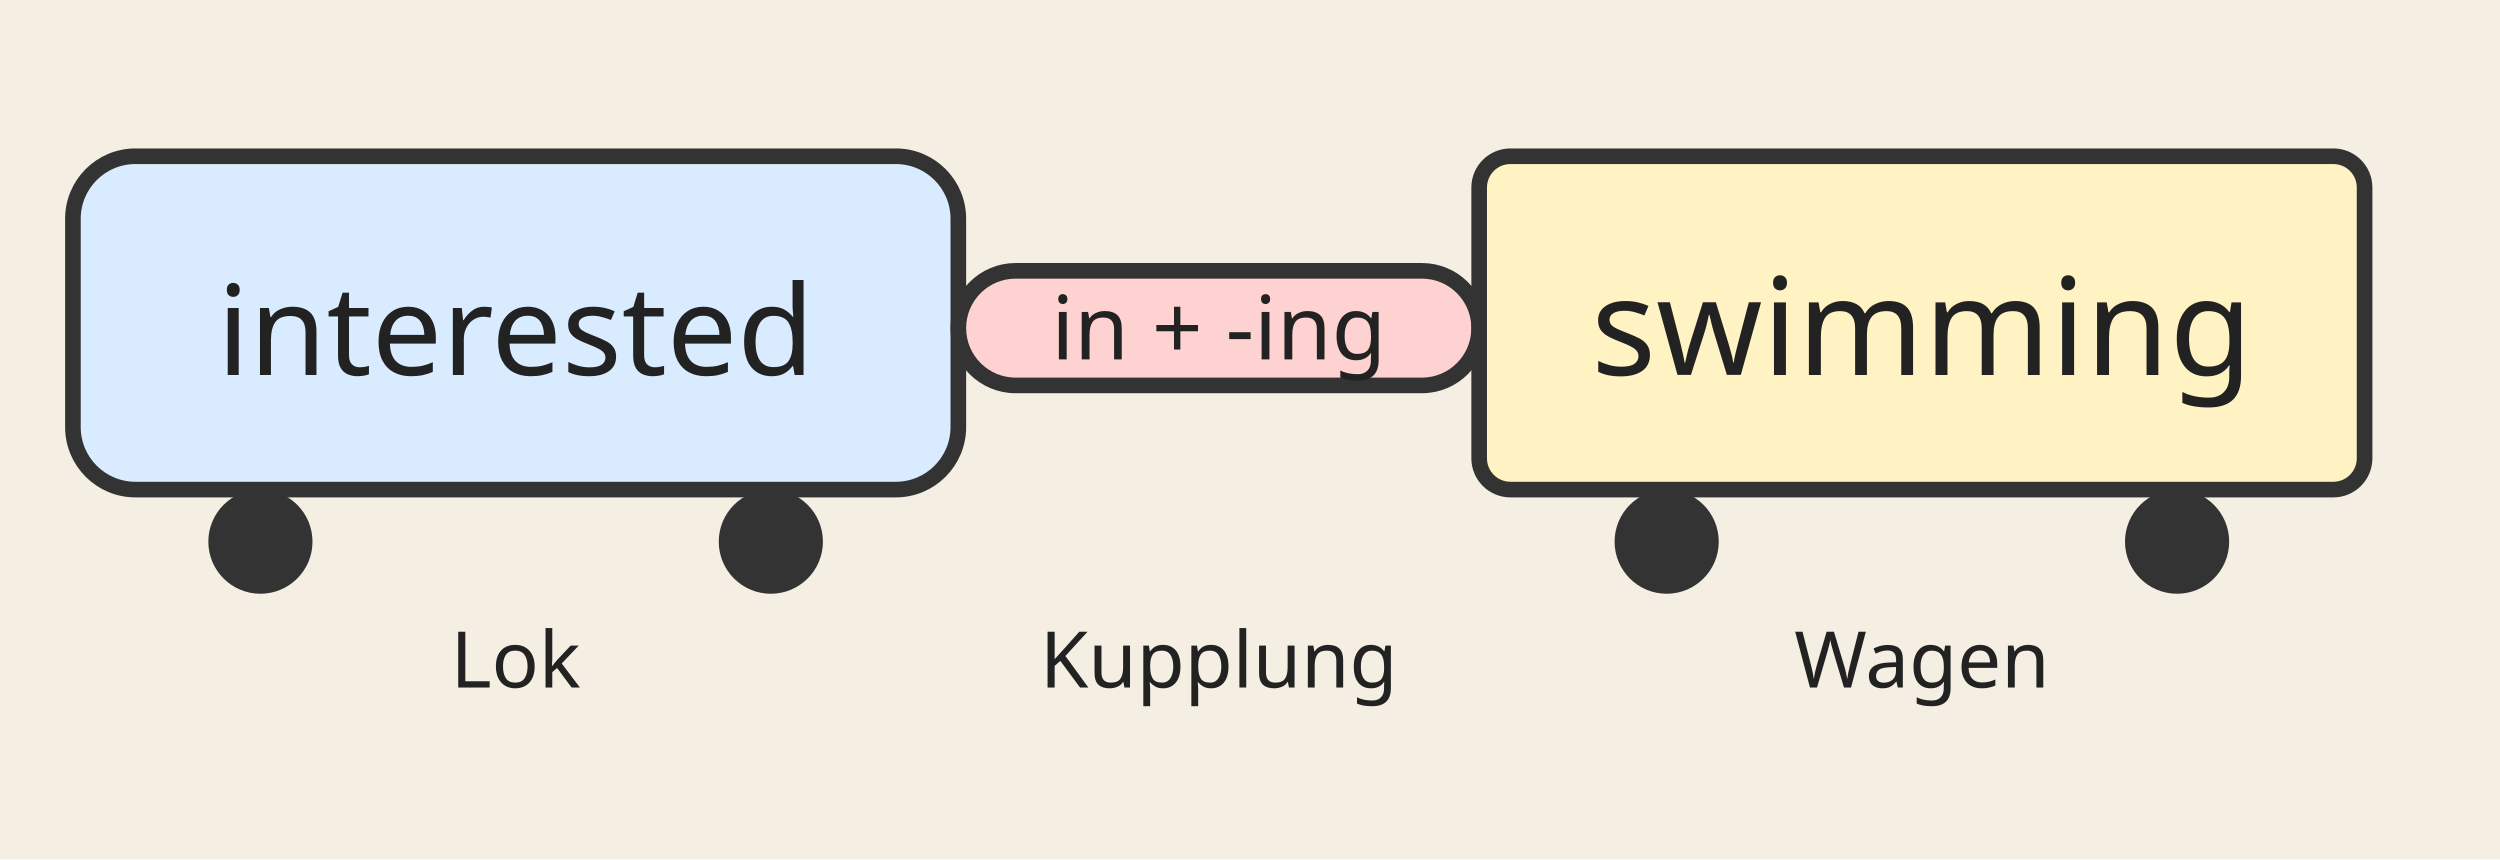
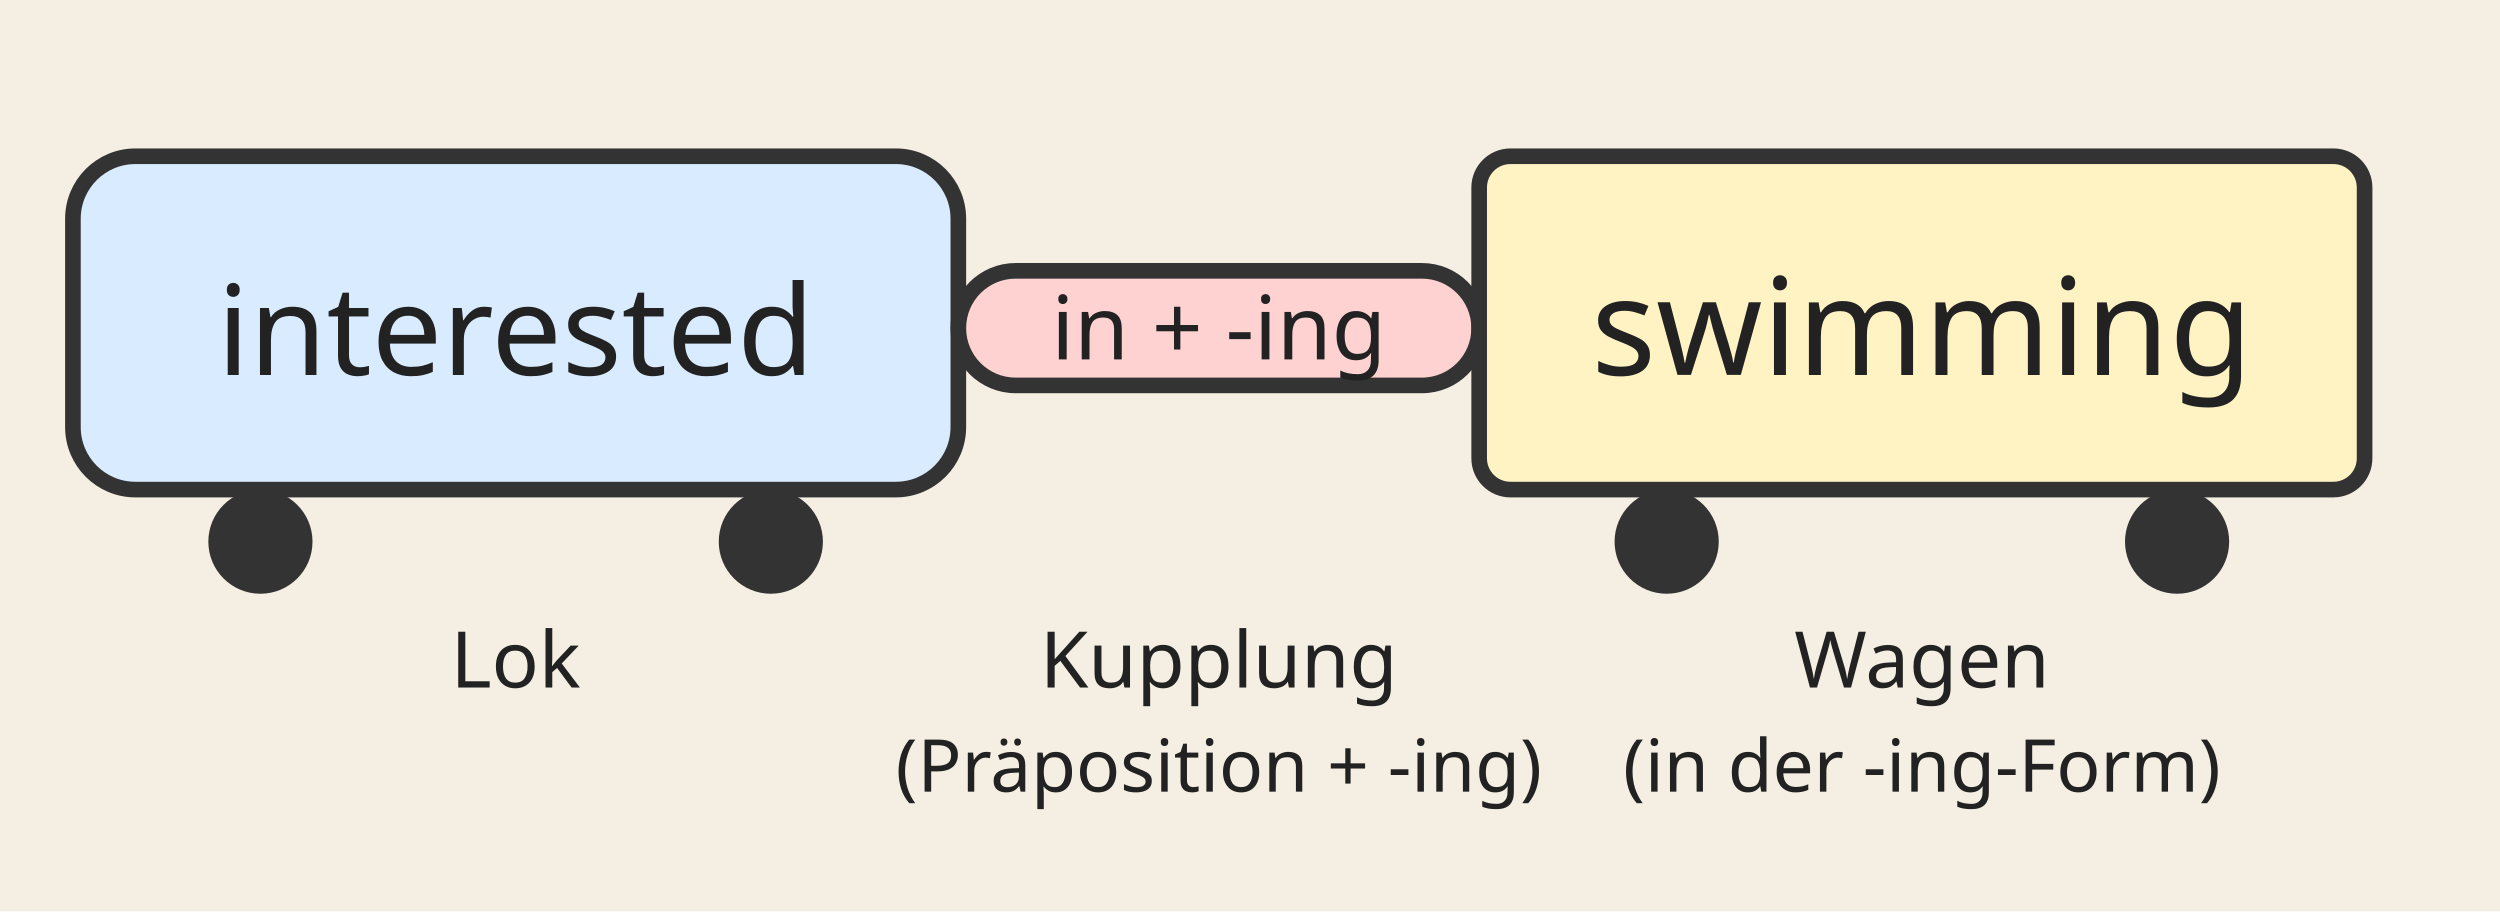
- <svg xmlns="http://www.w3.org/2000/svg" viewBox="0 0 480 165" role="img">
-   <rect width="480" height="165" fill="#f4efe2" />
+ <svg xmlns="http://www.w3.org/2000/svg" viewBox="0 0 480 175" role="img">
+   <rect width="480" height="175" fill="#f4efe2" />
  <rect x="14" y="30" width="170" height="64" rx="12" fill="#d9ecff" stroke="#333" stroke-width="3" />
  <text x="99" y="72" text-anchor="middle" font-family="sans-serif" font-size="24" fill="#222">interested</text>
  <rect x="184" y="52" width="100" height="22" rx="11" fill="#ffd2d2" stroke="#333" stroke-width="3" />
  <text x="234" y="69" text-anchor="middle" font-family="sans-serif" font-size="17" fill="#222">in + -ing</text>
  <rect x="284" y="30" width="170" height="64" rx="6" fill="#fff3c4" stroke="#333" stroke-width="3" />
  <text x="369" y="72" text-anchor="middle" font-family="sans-serif" font-size="26" fill="#222">swimming</text>
  <circle cx="50" cy="104" r="10" fill="#333" />
  <circle cx="148" cy="104" r="10" fill="#333" />
  <circle cx="320" cy="104" r="10" fill="#333" />
  <circle cx="418" cy="104" r="10" fill="#333" />
  <text x="99" y="132" text-anchor="middle" font-family="sans-serif" font-size="15" fill="#222">Lok</text>
  <text x="234" y="132" text-anchor="middle" font-family="sans-serif" font-size="15" fill="#222">Kupplung</text>
+   <text x="234" y="152" text-anchor="middle" font-family="sans-serif" font-size="14" fill="#222">(Präposition + -ing)</text>
  <text x="369" y="132" text-anchor="middle" font-family="sans-serif" font-size="15" fill="#222">Wagen</text>
+   <text x="369" y="152" text-anchor="middle" font-family="sans-serif" font-size="14" fill="#222">(in der -ing-Form)</text>
</svg>
